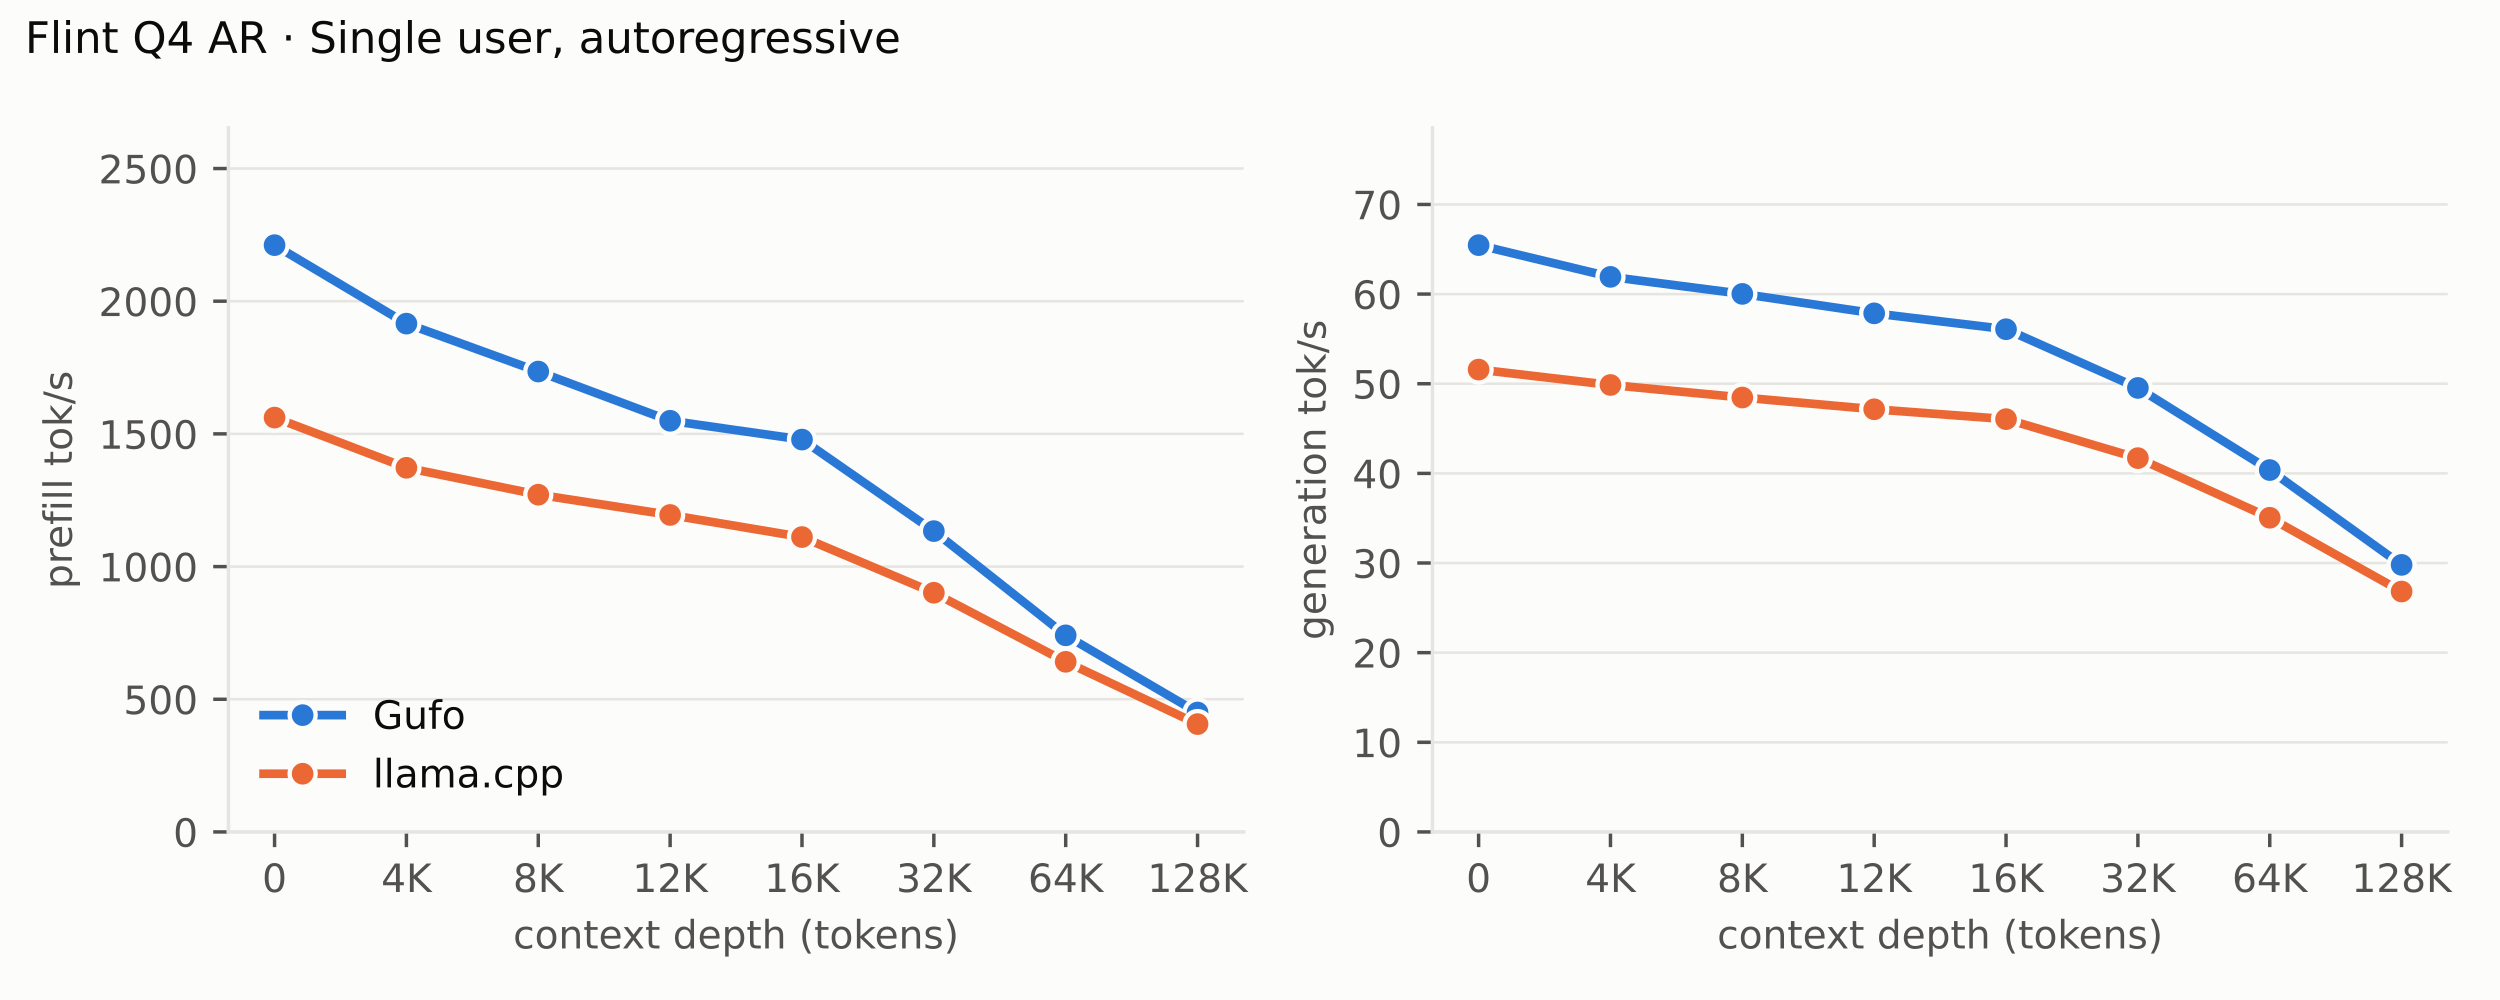
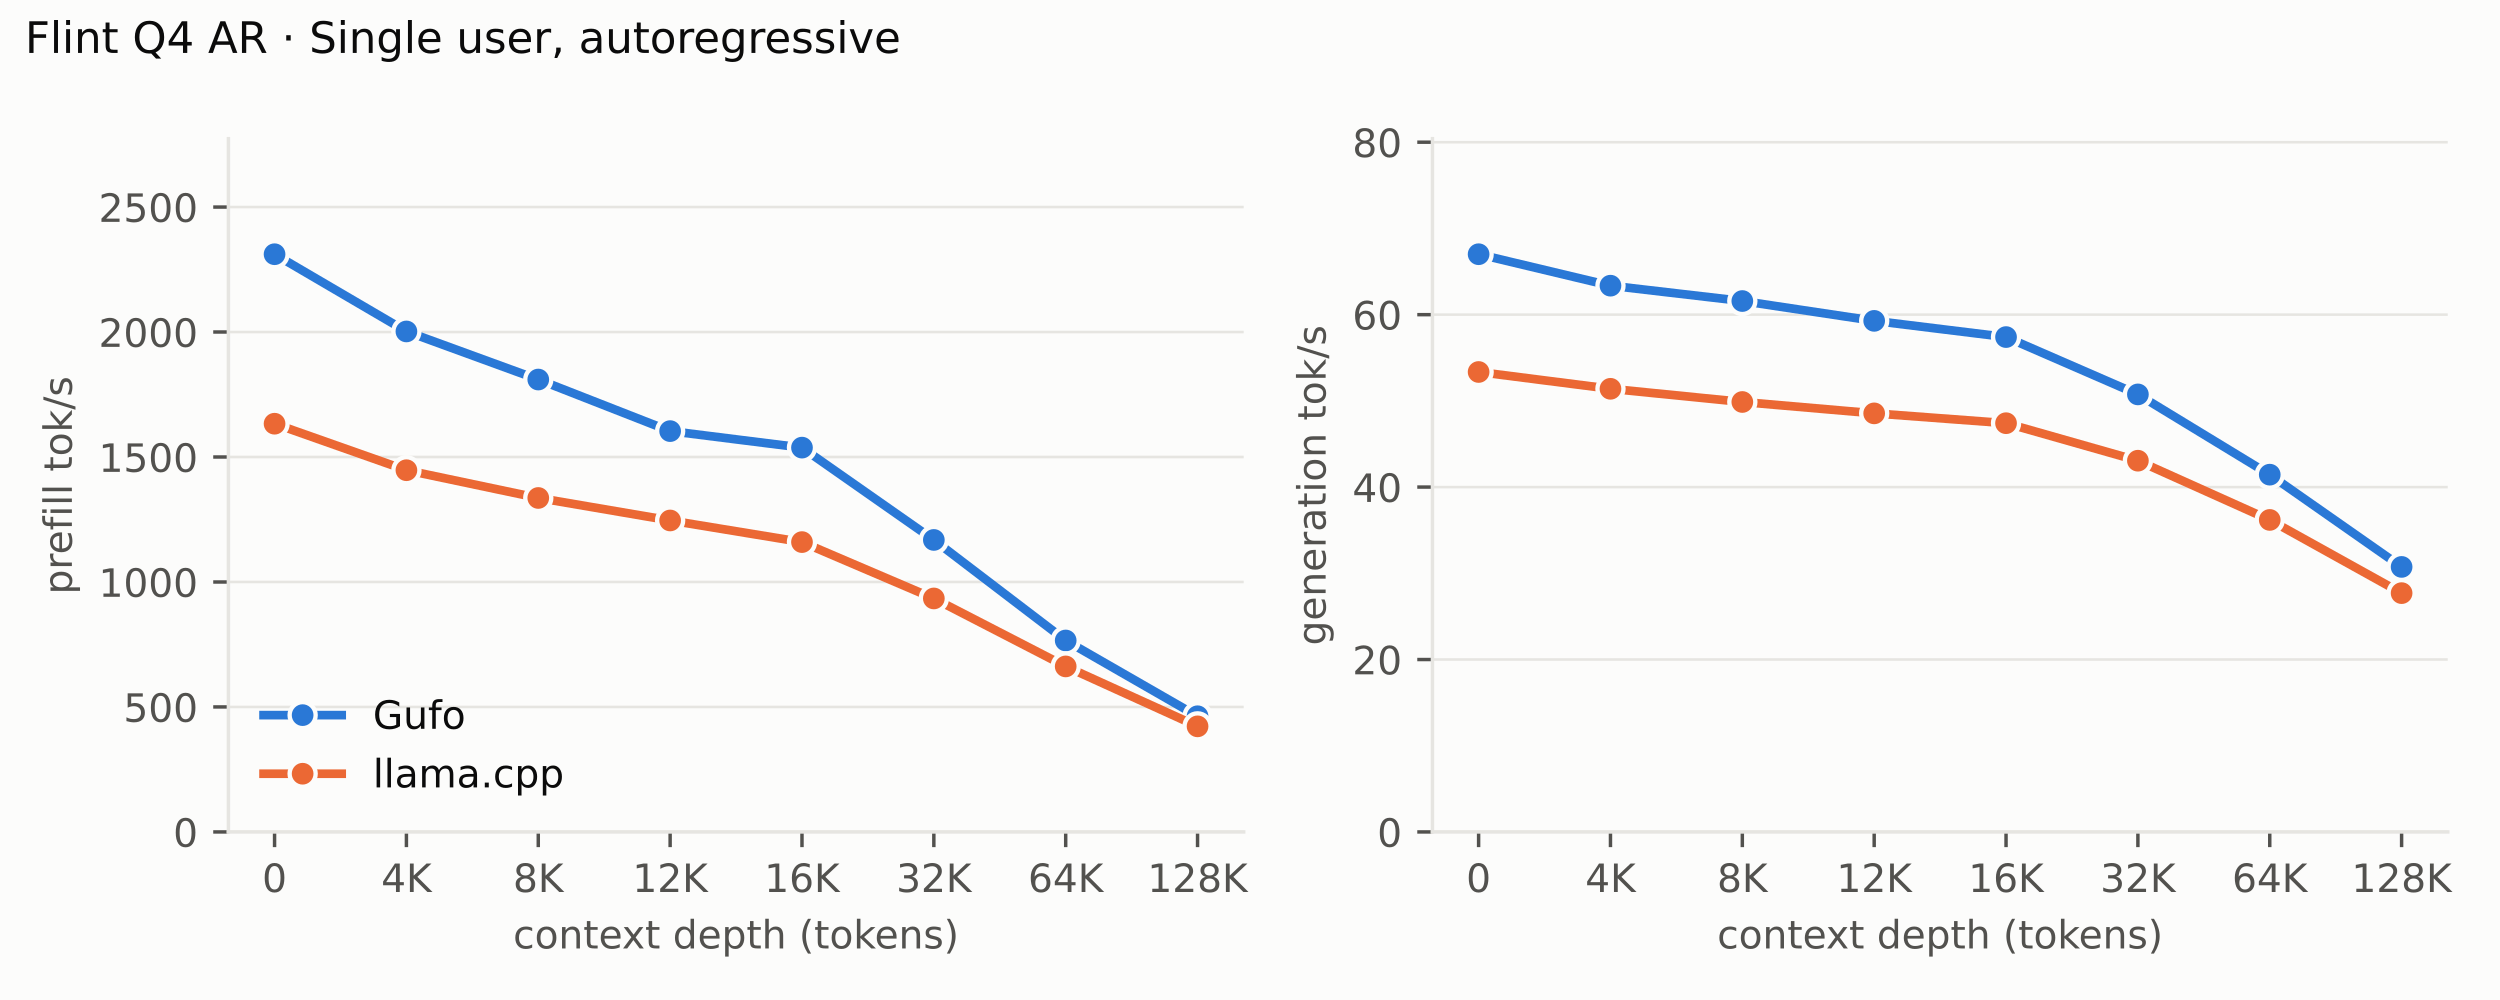
<svg xmlns="http://www.w3.org/2000/svg" xmlns:xlink="http://www.w3.org/1999/xlink" width="576pt" height="230.4pt" viewBox="0 0 576 230.4" version="1.1">
  <defs>
    <style type="text/css">*{stroke-linejoin: round; stroke-linecap: butt}</style>
  </defs>
  <g id="figure_1">
    <g id="patch_1">
      <path d="M 0 230.4 L 576 230.4 L 576 0 L 0 0 z " style="fill: #fcfcfb" />
    </g>
    <g id="axes_1">
      <g id="patch_2">
-         <path d="M 52.626 191.679 L 286.549 191.679 L 286.549 29.441 L 52.626 29.441 z " style="fill: #fcfcfb" />
+         <path d="M 52.626 191.679 L 286.549 191.679 L 286.549 31.951 L 52.626 31.951 z " style="fill: #fcfcfb" />
      </g>
      <g id="matplotlib.axis_1">
        <g id="xtick_1">
          <g id="line2d_1">
            <defs>
              <path id="m1ebf051f68" d="M 0 0 L 0 3.5 " style="stroke: #52514e; stroke-width: 0.8" />
            </defs>
            <g>
              <use xlink:href="#m1ebf051f68" x="63.259" y="191.679" style="fill: #52514e; stroke: #52514e; stroke-width: 0.8" />
            </g>
          </g>
          <g id="text_1">
            <text style="font-size: 9px; font-family: 'DejaVu Sans', 'Bitstream Vera Sans', 'Computer Modern Sans Serif', 'Lucida Grande', 'Verdana', 'Geneva', 'Lucid', 'Arial', 'Helvetica', 'Avant Garde', sans-serif; text-anchor: middle; fill: #52514e" x="63.259" y="205.517" transform="rotate(-0 63.25858 205.5172)">0</text>
          </g>
        </g>
        <g id="xtick_2">
          <g id="line2d_2">
            <g>
              <use xlink:href="#m1ebf051f68" x="93.638" y="191.679" style="fill: #52514e; stroke: #52514e; stroke-width: 0.8" />
            </g>
          </g>
          <g id="text_2">
            <text style="font-size: 9px; font-family: 'DejaVu Sans', 'Bitstream Vera Sans', 'Computer Modern Sans Serif', 'Lucida Grande', 'Verdana', 'Geneva', 'Lucid', 'Arial', 'Helvetica', 'Avant Garde', sans-serif; text-anchor: middle; fill: #52514e" x="93.638" y="205.517" transform="rotate(-0 93.63823 205.5172)">4K</text>
          </g>
        </g>
        <g id="xtick_3">
          <g id="line2d_3">
            <g>
              <use xlink:href="#m1ebf051f68" x="124.018" y="191.679" style="fill: #52514e; stroke: #52514e; stroke-width: 0.8" />
            </g>
          </g>
          <g id="text_3">
            <text style="font-size: 9px; font-family: 'DejaVu Sans', 'Bitstream Vera Sans', 'Computer Modern Sans Serif', 'Lucida Grande', 'Verdana', 'Geneva', 'Lucid', 'Arial', 'Helvetica', 'Avant Garde', sans-serif; text-anchor: middle; fill: #52514e" x="124.018" y="205.517" transform="rotate(-0 124.0179 205.5172)">8K</text>
          </g>
        </g>
        <g id="xtick_4">
          <g id="line2d_4">
            <g>
              <use xlink:href="#m1ebf051f68" x="154.398" y="191.679" style="fill: #52514e; stroke: #52514e; stroke-width: 0.8" />
            </g>
          </g>
          <g id="text_4">
            <text style="font-size: 9px; font-family: 'DejaVu Sans', 'Bitstream Vera Sans', 'Computer Modern Sans Serif', 'Lucida Grande', 'Verdana', 'Geneva', 'Lucid', 'Arial', 'Helvetica', 'Avant Garde', sans-serif; text-anchor: middle; fill: #52514e" x="154.398" y="205.517" transform="rotate(-0 154.3975 205.5172)">12K</text>
          </g>
        </g>
        <g id="xtick_5">
          <g id="line2d_5">
            <g>
              <use xlink:href="#m1ebf051f68" x="184.777" y="191.679" style="fill: #52514e; stroke: #52514e; stroke-width: 0.8" />
            </g>
          </g>
          <g id="text_5">
            <text style="font-size: 9px; font-family: 'DejaVu Sans', 'Bitstream Vera Sans', 'Computer Modern Sans Serif', 'Lucida Grande', 'Verdana', 'Geneva', 'Lucid', 'Arial', 'Helvetica', 'Avant Garde', sans-serif; text-anchor: middle; fill: #52514e" x="184.777" y="205.517" transform="rotate(-0 184.7772 205.5172)">16K</text>
          </g>
        </g>
        <g id="xtick_6">
          <g id="line2d_6">
            <g>
              <use xlink:href="#m1ebf051f68" x="215.157" y="191.679" style="fill: #52514e; stroke: #52514e; stroke-width: 0.8" />
            </g>
          </g>
          <g id="text_6">
            <text style="font-size: 9px; font-family: 'DejaVu Sans', 'Bitstream Vera Sans', 'Computer Modern Sans Serif', 'Lucida Grande', 'Verdana', 'Geneva', 'Lucid', 'Arial', 'Helvetica', 'Avant Garde', sans-serif; text-anchor: middle; fill: #52514e" x="215.157" y="205.517" transform="rotate(-0 215.1568 205.5172)">32K</text>
          </g>
        </g>
        <g id="xtick_7">
          <g id="line2d_7">
            <g>
              <use xlink:href="#m1ebf051f68" x="245.536" y="191.679" style="fill: #52514e; stroke: #52514e; stroke-width: 0.8" />
            </g>
          </g>
          <g id="text_7">
            <text style="font-size: 9px; font-family: 'DejaVu Sans', 'Bitstream Vera Sans', 'Computer Modern Sans Serif', 'Lucida Grande', 'Verdana', 'Geneva', 'Lucid', 'Arial', 'Helvetica', 'Avant Garde', sans-serif; text-anchor: middle; fill: #52514e" x="245.536" y="205.517" transform="rotate(-0 245.5365 205.5172)">64K</text>
          </g>
        </g>
        <g id="xtick_8">
          <g id="line2d_8">
            <g>
              <use xlink:href="#m1ebf051f68" x="275.916" y="191.679" style="fill: #52514e; stroke: #52514e; stroke-width: 0.8" />
            </g>
          </g>
          <g id="text_8">
            <text style="font-size: 9px; font-family: 'DejaVu Sans', 'Bitstream Vera Sans', 'Computer Modern Sans Serif', 'Lucida Grande', 'Verdana', 'Geneva', 'Lucid', 'Arial', 'Helvetica', 'Avant Garde', sans-serif; text-anchor: middle; fill: #52514e" x="275.916" y="205.517" transform="rotate(-0 275.9161 205.5172)">128K</text>
          </g>
        </g>
        <g id="text_9">
          <text style="font-size: 9px; font-family: 'DejaVu Sans', 'Bitstream Vera Sans', 'Computer Modern Sans Serif', 'Lucida Grande', 'Verdana', 'Geneva', 'Lucid', 'Arial', 'Helvetica', 'Avant Garde', sans-serif; text-anchor: middle; fill: #52514e" x="169.587" y="218.518" transform="rotate(-0 169.5874 218.5179)">context depth (tokens)</text>
        </g>
      </g>
      <g id="matplotlib.axis_2">
        <g id="ytick_1">
          <g id="line2d_9">
-             <path d="M 52.626 191.679 L 286.549 191.679 " clip-path="url(#p1245cb9a4b)" style="fill: none; stroke: #e6e5e1; stroke-width: 0.6; stroke-linecap: square" />
+             <path d="M 52.626 191.679 L 286.549 191.679 " clip-path="url(#pa95dd4a7c9)" style="fill: none; stroke: #e6e5e1; stroke-width: 0.6; stroke-linecap: square" />
          </g>
          <g id="line2d_10">
            <defs>
              <path id="m680e5b1e24" d="M 0 0 L -3.5 0 " style="stroke: #52514e; stroke-width: 0.8" />
            </defs>
            <g>
              <use xlink:href="#m680e5b1e24" x="52.626" y="191.679" style="fill: #52514e; stroke: #52514e; stroke-width: 0.8" />
            </g>
          </g>
          <g id="text_10">
            <text style="font-size: 9px; font-family: 'DejaVu Sans', 'Bitstream Vera Sans', 'Computer Modern Sans Serif', 'Lucida Grande', 'Verdana', 'Geneva', 'Lucid', 'Arial', 'Helvetica', 'Avant Garde', sans-serif; text-anchor: end; fill: #52514e" x="45.626" y="195.098" transform="rotate(-0 45.6257 195.0982)">0</text>
          </g>
        </g>
        <g id="ytick_2">
          <g id="line2d_11">
-             <path d="M 52.626 161.109 L 286.549 161.109 " clip-path="url(#p1245cb9a4b)" style="fill: none; stroke: #e6e5e1; stroke-width: 0.6; stroke-linecap: square" />
+             <path d="M 52.626 162.884 L 286.549 162.884 " clip-path="url(#pa95dd4a7c9)" style="fill: none; stroke: #e6e5e1; stroke-width: 0.6; stroke-linecap: square" />
          </g>
          <g id="line2d_12">
            <g>
-               <use xlink:href="#m680e5b1e24" x="52.626" y="161.109" style="fill: #52514e; stroke: #52514e; stroke-width: 0.8" />
+               <use xlink:href="#m680e5b1e24" x="52.626" y="162.884" style="fill: #52514e; stroke: #52514e; stroke-width: 0.8" />
            </g>
          </g>
          <g id="text_11">
-             <text style="font-size: 9px; font-family: 'DejaVu Sans', 'Bitstream Vera Sans', 'Computer Modern Sans Serif', 'Lucida Grande', 'Verdana', 'Geneva', 'Lucid', 'Arial', 'Helvetica', 'Avant Garde', sans-serif; text-anchor: end; fill: #52514e" x="45.626" y="164.528" transform="rotate(-0 45.6257 164.5284)">500</text>
+             <text style="font-size: 9px; font-family: 'DejaVu Sans', 'Bitstream Vera Sans', 'Computer Modern Sans Serif', 'Lucida Grande', 'Verdana', 'Geneva', 'Lucid', 'Arial', 'Helvetica', 'Avant Garde', sans-serif; text-anchor: end; fill: #52514e" x="45.626" y="166.303" transform="rotate(-0 45.6257 166.3029)">500</text>
          </g>
        </g>
        <g id="ytick_3">
          <g id="line2d_13">
-             <path d="M 52.626 130.54 L 286.549 130.54 " clip-path="url(#p1245cb9a4b)" style="fill: none; stroke: #e6e5e1; stroke-width: 0.6; stroke-linecap: square" />
+             <path d="M 52.626 134.089 L 286.549 134.089 " clip-path="url(#pa95dd4a7c9)" style="fill: none; stroke: #e6e5e1; stroke-width: 0.6; stroke-linecap: square" />
          </g>
          <g id="line2d_14">
            <g>
-               <use xlink:href="#m680e5b1e24" x="52.626" y="130.54" style="fill: #52514e; stroke: #52514e; stroke-width: 0.8" />
+               <use xlink:href="#m680e5b1e24" x="52.626" y="134.089" style="fill: #52514e; stroke: #52514e; stroke-width: 0.8" />
            </g>
          </g>
          <g id="text_12">
-             <text style="font-size: 9px; font-family: 'DejaVu Sans', 'Bitstream Vera Sans', 'Computer Modern Sans Serif', 'Lucida Grande', 'Verdana', 'Geneva', 'Lucid', 'Arial', 'Helvetica', 'Avant Garde', sans-serif; text-anchor: end; fill: #52514e" x="45.626" y="133.959" transform="rotate(-0 45.6257 133.9586)">1000</text>
+             <text style="font-size: 9px; font-family: 'DejaVu Sans', 'Bitstream Vera Sans', 'Computer Modern Sans Serif', 'Lucida Grande', 'Verdana', 'Geneva', 'Lucid', 'Arial', 'Helvetica', 'Avant Garde', sans-serif; text-anchor: end; fill: #52514e" x="45.626" y="137.508" transform="rotate(-0 45.6257 137.5075)">1000</text>
          </g>
        </g>
        <g id="ytick_4">
          <g id="line2d_15">
-             <path d="M 52.626 99.97 L 286.549 99.97 " clip-path="url(#p1245cb9a4b)" style="fill: none; stroke: #e6e5e1; stroke-width: 0.6; stroke-linecap: square" />
+             <path d="M 52.626 105.293 L 286.549 105.293 " clip-path="url(#pa95dd4a7c9)" style="fill: none; stroke: #e6e5e1; stroke-width: 0.6; stroke-linecap: square" />
          </g>
          <g id="line2d_16">
            <g>
-               <use xlink:href="#m680e5b1e24" x="52.626" y="99.97" style="fill: #52514e; stroke: #52514e; stroke-width: 0.8" />
+               <use xlink:href="#m680e5b1e24" x="52.626" y="105.293" style="fill: #52514e; stroke: #52514e; stroke-width: 0.8" />
            </g>
          </g>
          <g id="text_13">
-             <text style="font-size: 9px; font-family: 'DejaVu Sans', 'Bitstream Vera Sans', 'Computer Modern Sans Serif', 'Lucida Grande', 'Verdana', 'Geneva', 'Lucid', 'Arial', 'Helvetica', 'Avant Garde', sans-serif; text-anchor: end; fill: #52514e" x="45.626" y="103.389" transform="rotate(-0 45.6257 103.3887)">1500</text>
+             <text style="font-size: 9px; font-family: 'DejaVu Sans', 'Bitstream Vera Sans', 'Computer Modern Sans Serif', 'Lucida Grande', 'Verdana', 'Geneva', 'Lucid', 'Arial', 'Helvetica', 'Avant Garde', sans-serif; text-anchor: end; fill: #52514e" x="45.626" y="108.712" transform="rotate(-0 45.6257 108.7122)">1500</text>
          </g>
        </g>
        <g id="ytick_5">
          <g id="line2d_17">
-             <path d="M 52.626 69.4 L 286.549 69.4 " clip-path="url(#p1245cb9a4b)" style="fill: none; stroke: #e6e5e1; stroke-width: 0.6; stroke-linecap: square" />
+             <path d="M 52.626 76.498 L 286.549 76.498 " clip-path="url(#pa95dd4a7c9)" style="fill: none; stroke: #e6e5e1; stroke-width: 0.6; stroke-linecap: square" />
          </g>
          <g id="line2d_18">
            <g>
-               <use xlink:href="#m680e5b1e24" x="52.626" y="69.4" style="fill: #52514e; stroke: #52514e; stroke-width: 0.8" />
+               <use xlink:href="#m680e5b1e24" x="52.626" y="76.498" style="fill: #52514e; stroke: #52514e; stroke-width: 0.8" />
            </g>
          </g>
          <g id="text_14">
-             <text style="font-size: 9px; font-family: 'DejaVu Sans', 'Bitstream Vera Sans', 'Computer Modern Sans Serif', 'Lucida Grande', 'Verdana', 'Geneva', 'Lucid', 'Arial', 'Helvetica', 'Avant Garde', sans-serif; text-anchor: end; fill: #52514e" x="45.626" y="72.819" transform="rotate(-0 45.6257 72.8189)">2000</text>
+             <text style="font-size: 9px; font-family: 'DejaVu Sans', 'Bitstream Vera Sans', 'Computer Modern Sans Serif', 'Lucida Grande', 'Verdana', 'Geneva', 'Lucid', 'Arial', 'Helvetica', 'Avant Garde', sans-serif; text-anchor: end; fill: #52514e" x="45.626" y="79.917" transform="rotate(-0 45.6257 79.91681)">2000</text>
          </g>
        </g>
        <g id="ytick_6">
          <g id="line2d_19">
-             <path d="M 52.626 38.83 L 286.549 38.83 " clip-path="url(#p1245cb9a4b)" style="fill: none; stroke: #e6e5e1; stroke-width: 0.6; stroke-linecap: square" />
+             <path d="M 52.626 47.703 L 286.549 47.703 " clip-path="url(#pa95dd4a7c9)" style="fill: none; stroke: #e6e5e1; stroke-width: 0.6; stroke-linecap: square" />
          </g>
          <g id="line2d_20">
            <g>
-               <use xlink:href="#m680e5b1e24" x="52.626" y="38.83" style="fill: #52514e; stroke: #52514e; stroke-width: 0.8" />
+               <use xlink:href="#m680e5b1e24" x="52.626" y="47.703" style="fill: #52514e; stroke: #52514e; stroke-width: 0.8" />
            </g>
          </g>
          <g id="text_15">
-             <text style="font-size: 9px; font-family: 'DejaVu Sans', 'Bitstream Vera Sans', 'Computer Modern Sans Serif', 'Lucida Grande', 'Verdana', 'Geneva', 'Lucid', 'Arial', 'Helvetica', 'Avant Garde', sans-serif; text-anchor: end; fill: #52514e" x="45.626" y="42.249" transform="rotate(-0 45.6257 42.24907)">2500</text>
+             <text style="font-size: 9px; font-family: 'DejaVu Sans', 'Bitstream Vera Sans', 'Computer Modern Sans Serif', 'Lucida Grande', 'Verdana', 'Geneva', 'Lucid', 'Arial', 'Helvetica', 'Avant Garde', sans-serif; text-anchor: end; fill: #52514e" x="45.626" y="51.121" transform="rotate(-0 45.6257 51.12145)">2500</text>
          </g>
        </g>
        <g id="text_16">
-           <text style="font-size: 9px; font-family: 'DejaVu Sans', 'Bitstream Vera Sans', 'Computer Modern Sans Serif', 'Lucida Grande', 'Verdana', 'Geneva', 'Lucid', 'Arial', 'Helvetica', 'Avant Garde', sans-serif; text-anchor: middle; fill: #52514e" x="16.559" y="110.56" transform="rotate(-90 16.55859 110.56)">prefill tok/s</text>
+           <text style="font-size: 9px; font-family: 'DejaVu Sans', 'Bitstream Vera Sans', 'Computer Modern Sans Serif', 'Lucida Grande', 'Verdana', 'Geneva', 'Lucid', 'Arial', 'Helvetica', 'Avant Garde', sans-serif; text-anchor: middle; fill: #52514e" x="16.559" y="111.815" transform="rotate(-90 16.55859 111.815)">prefill tok/s</text>
        </g>
      </g>
      <g id="line2d_21">
-         <path d="M 63.259 56.481 L 93.638 74.566 L 124.018 85.604 L 154.398 96.945 L 184.777 101.281 L 215.157 122.368 L 245.536 146.383 L 275.916 164.164 " clip-path="url(#p1245cb9a4b)" style="fill: none; stroke: #2a78d6; stroke-width: 2; stroke-linecap: square" />
+         <path d="M 63.259 58.572 L 93.638 76.366 L 124.018 87.446 L 154.398 99.328 L 184.777 103.133 L 215.157 124.403 L 245.536 147.567 L 275.916 165.024 " clip-path="url(#pa95dd4a7c9)" style="fill: none; stroke: #2a78d6; stroke-width: 2; stroke-linecap: square" />
        <defs>
          <path id="m91930ba968" d="M 0 3 C 0.796 3 1.559 2.684 2.121 2.121 C 2.684 1.559 3 0.796 3 0 C 3 -0.796 2.684 -1.559 2.121 -2.121 C 1.559 -2.684 0.796 -3 0 -3 C -0.796 -3 -1.559 -2.684 -2.121 -2.121 C -2.684 -1.559 -3 -0.796 -3 0 C -3 0.796 -2.684 1.559 -2.121 2.121 C -1.559 2.684 -0.796 3 0 3 z " style="stroke: #fcfcfb" />
        </defs>
-         <g clip-path="url(#p1245cb9a4b)">
-           <use xlink:href="#m91930ba968" x="63.259" y="56.481" style="fill: #2a78d6; stroke: #fcfcfb" />
-           <use xlink:href="#m91930ba968" x="93.638" y="74.566" style="fill: #2a78d6; stroke: #fcfcfb" />
-           <use xlink:href="#m91930ba968" x="124.018" y="85.604" style="fill: #2a78d6; stroke: #fcfcfb" />
-           <use xlink:href="#m91930ba968" x="154.398" y="96.945" style="fill: #2a78d6; stroke: #fcfcfb" />
-           <use xlink:href="#m91930ba968" x="184.777" y="101.281" style="fill: #2a78d6; stroke: #fcfcfb" />
-           <use xlink:href="#m91930ba968" x="215.157" y="122.368" style="fill: #2a78d6; stroke: #fcfcfb" />
-           <use xlink:href="#m91930ba968" x="245.536" y="146.383" style="fill: #2a78d6; stroke: #fcfcfb" />
-           <use xlink:href="#m91930ba968" x="275.916" y="164.164" style="fill: #2a78d6; stroke: #fcfcfb" />
+         <g clip-path="url(#pa95dd4a7c9)">
+           <use xlink:href="#m91930ba968" x="63.259" y="58.572" style="fill: #2a78d6; stroke: #fcfcfb" />
+           <use xlink:href="#m91930ba968" x="93.638" y="76.366" style="fill: #2a78d6; stroke: #fcfcfb" />
+           <use xlink:href="#m91930ba968" x="124.018" y="87.446" style="fill: #2a78d6; stroke: #fcfcfb" />
+           <use xlink:href="#m91930ba968" x="154.398" y="99.328" style="fill: #2a78d6; stroke: #fcfcfb" />
+           <use xlink:href="#m91930ba968" x="184.777" y="103.133" style="fill: #2a78d6; stroke: #fcfcfb" />
+           <use xlink:href="#m91930ba968" x="215.157" y="124.403" style="fill: #2a78d6; stroke: #fcfcfb" />
+           <use xlink:href="#m91930ba968" x="245.536" y="147.567" style="fill: #2a78d6; stroke: #fcfcfb" />
+           <use xlink:href="#m91930ba968" x="275.916" y="165.024" style="fill: #2a78d6; stroke: #fcfcfb" />
        </g>
      </g>
      <g id="line2d_22">
-         <path d="M 63.259 96.215 L 93.638 107.779 L 124.018 113.978 L 154.398 118.645 L 184.777 123.738 L 215.157 136.572 L 245.536 152.48 L 275.916 166.834 " clip-path="url(#p1245cb9a4b)" style="fill: none; stroke: #eb6834; stroke-width: 2; stroke-linecap: square" />
+         <path d="M 63.259 97.624 L 93.638 108.339 L 124.018 114.733 L 154.398 119.917 L 184.777 124.899 L 215.157 137.883 L 245.536 153.544 L 275.916 167.352 " clip-path="url(#pa95dd4a7c9)" style="fill: none; stroke: #eb6834; stroke-width: 2; stroke-linecap: square" />
        <defs>
          <path id="ma0614988b8" d="M 0 3 C 0.796 3 1.559 2.684 2.121 2.121 C 2.684 1.559 3 0.796 3 0 C 3 -0.796 2.684 -1.559 2.121 -2.121 C 1.559 -2.684 0.796 -3 0 -3 C -0.796 -3 -1.559 -2.684 -2.121 -2.121 C -2.684 -1.559 -3 -0.796 -3 0 C -3 0.796 -2.684 1.559 -2.121 2.121 C -1.559 2.684 -0.796 3 0 3 z " style="stroke: #fcfcfb" />
        </defs>
-         <g clip-path="url(#p1245cb9a4b)">
-           <use xlink:href="#ma0614988b8" x="63.259" y="96.215" style="fill: #eb6834; stroke: #fcfcfb" />
-           <use xlink:href="#ma0614988b8" x="93.638" y="107.779" style="fill: #eb6834; stroke: #fcfcfb" />
-           <use xlink:href="#ma0614988b8" x="124.018" y="113.978" style="fill: #eb6834; stroke: #fcfcfb" />
-           <use xlink:href="#ma0614988b8" x="154.398" y="118.645" style="fill: #eb6834; stroke: #fcfcfb" />
-           <use xlink:href="#ma0614988b8" x="184.777" y="123.738" style="fill: #eb6834; stroke: #fcfcfb" />
-           <use xlink:href="#ma0614988b8" x="215.157" y="136.572" style="fill: #eb6834; stroke: #fcfcfb" />
-           <use xlink:href="#ma0614988b8" x="245.536" y="152.48" style="fill: #eb6834; stroke: #fcfcfb" />
-           <use xlink:href="#ma0614988b8" x="275.916" y="166.834" style="fill: #eb6834; stroke: #fcfcfb" />
+         <g clip-path="url(#pa95dd4a7c9)">
+           <use xlink:href="#ma0614988b8" x="63.259" y="97.624" style="fill: #eb6834; stroke: #fcfcfb" />
+           <use xlink:href="#ma0614988b8" x="93.638" y="108.339" style="fill: #eb6834; stroke: #fcfcfb" />
+           <use xlink:href="#ma0614988b8" x="124.018" y="114.733" style="fill: #eb6834; stroke: #fcfcfb" />
+           <use xlink:href="#ma0614988b8" x="154.398" y="119.917" style="fill: #eb6834; stroke: #fcfcfb" />
+           <use xlink:href="#ma0614988b8" x="184.777" y="124.899" style="fill: #eb6834; stroke: #fcfcfb" />
+           <use xlink:href="#ma0614988b8" x="215.157" y="137.883" style="fill: #eb6834; stroke: #fcfcfb" />
+           <use xlink:href="#ma0614988b8" x="245.536" y="153.544" style="fill: #eb6834; stroke: #fcfcfb" />
+           <use xlink:href="#ma0614988b8" x="275.916" y="167.352" style="fill: #eb6834; stroke: #fcfcfb" />
        </g>
      </g>
      <g id="patch_3">
-         <path d="M 52.626 191.679 L 52.626 29.441 " style="fill: none; stroke: #e6e5e1; stroke-width: 0.8; stroke-linejoin: miter; stroke-linecap: square" />
+         <path d="M 52.626 191.679 L 52.626 31.951 " style="fill: none; stroke: #e6e5e1; stroke-width: 0.8; stroke-linejoin: miter; stroke-linecap: square" />
      </g>
      <g id="patch_4">
        <path d="M 52.626 191.679 L 286.549 191.679 " style="fill: none; stroke: #e6e5e1; stroke-width: 0.8; stroke-linejoin: miter; stroke-linecap: square" />
      </g>
      <g id="legend_1">
        <g id="line2d_23">
          <path d="M 60.726 164.766 L 69.726 164.766 L 78.726 164.766 " style="fill: none; stroke: #2a78d6; stroke-width: 2; stroke-linecap: square" />
          <g>
            <use xlink:href="#m91930ba968" x="69.726" y="164.766" style="fill: #2a78d6; stroke: #fcfcfb" />
          </g>
        </g>
        <g id="text_17">
          <text style="font-size: 9px; font-family: 'DejaVu Sans', 'Bitstream Vera Sans', 'Computer Modern Sans Serif', 'Lucida Grande', 'Verdana', 'Geneva', 'Lucid', 'Arial', 'Helvetica', 'Avant Garde', sans-serif; text-anchor: start; fill: #0b0b0b" x="85.926" y="167.916" transform="rotate(-0 85.9257 167.9165)">Gufo</text>
        </g>
        <g id="line2d_24">
          <path d="M 60.726 178.267 L 69.726 178.267 L 78.726 178.267 " style="fill: none; stroke: #eb6834; stroke-width: 2; stroke-linecap: square" />
          <g>
            <use xlink:href="#ma0614988b8" x="69.726" y="178.267" style="fill: #eb6834; stroke: #fcfcfb" />
          </g>
        </g>
        <g id="text_18">
          <text style="font-size: 9px; font-family: 'DejaVu Sans', 'Bitstream Vera Sans', 'Computer Modern Sans Serif', 'Lucida Grande', 'Verdana', 'Geneva', 'Lucid', 'Arial', 'Helvetica', 'Avant Garde', sans-serif; text-anchor: start; fill: #0b0b0b" x="85.926" y="181.417" transform="rotate(-0 85.9257 181.4172)">llama.cpp</text>
        </g>
      </g>
    </g>
    <g id="axes_2">
      <g id="patch_5">
-         <path d="M 330.039 191.679 L 563.963 191.679 L 563.963 29.441 L 330.039 29.441 z " style="fill: #fcfcfb" />
+         <path d="M 330.039 191.679 L 563.963 191.679 L 563.963 31.951 L 330.039 31.951 z " style="fill: #fcfcfb" />
      </g>
      <g id="matplotlib.axis_3">
        <g id="xtick_9">
          <g id="line2d_25">
            <g>
              <use xlink:href="#m1ebf051f68" x="340.672" y="191.679" style="fill: #52514e; stroke: #52514e; stroke-width: 0.8" />
            </g>
          </g>
          <g id="text_19">
            <text style="font-size: 9px; font-family: 'DejaVu Sans', 'Bitstream Vera Sans', 'Computer Modern Sans Serif', 'Lucida Grande', 'Verdana', 'Geneva', 'Lucid', 'Arial', 'Helvetica', 'Avant Garde', sans-serif; text-anchor: middle; fill: #52514e" x="340.672" y="205.517" transform="rotate(-0 340.6723 205.5172)">0</text>
          </g>
        </g>
        <g id="xtick_10">
          <g id="line2d_26">
            <g>
              <use xlink:href="#m1ebf051f68" x="371.052" y="191.679" style="fill: #52514e; stroke: #52514e; stroke-width: 0.8" />
            </g>
          </g>
          <g id="text_20">
            <text style="font-size: 9px; font-family: 'DejaVu Sans', 'Bitstream Vera Sans', 'Computer Modern Sans Serif', 'Lucida Grande', 'Verdana', 'Geneva', 'Lucid', 'Arial', 'Helvetica', 'Avant Garde', sans-serif; text-anchor: middle; fill: #52514e" x="371.052" y="205.517" transform="rotate(-0 371.052 205.5172)">4K</text>
          </g>
        </g>
        <g id="xtick_11">
          <g id="line2d_27">
            <g>
              <use xlink:href="#m1ebf051f68" x="401.432" y="191.679" style="fill: #52514e; stroke: #52514e; stroke-width: 0.8" />
            </g>
          </g>
          <g id="text_21">
            <text style="font-size: 9px; font-family: 'DejaVu Sans', 'Bitstream Vera Sans', 'Computer Modern Sans Serif', 'Lucida Grande', 'Verdana', 'Geneva', 'Lucid', 'Arial', 'Helvetica', 'Avant Garde', sans-serif; text-anchor: middle; fill: #52514e" x="401.432" y="205.517" transform="rotate(-0 401.4316 205.5172)">8K</text>
          </g>
        </g>
        <g id="xtick_12">
          <g id="line2d_28">
            <g>
              <use xlink:href="#m1ebf051f68" x="431.811" y="191.679" style="fill: #52514e; stroke: #52514e; stroke-width: 0.8" />
            </g>
          </g>
          <g id="text_22">
            <text style="font-size: 9px; font-family: 'DejaVu Sans', 'Bitstream Vera Sans', 'Computer Modern Sans Serif', 'Lucida Grande', 'Verdana', 'Geneva', 'Lucid', 'Arial', 'Helvetica', 'Avant Garde', sans-serif; text-anchor: middle; fill: #52514e" x="431.811" y="205.517" transform="rotate(-0 431.8113 205.5172)">12K</text>
          </g>
        </g>
        <g id="xtick_13">
          <g id="line2d_29">
            <g>
              <use xlink:href="#m1ebf051f68" x="462.191" y="191.679" style="fill: #52514e; stroke: #52514e; stroke-width: 0.8" />
            </g>
          </g>
          <g id="text_23">
            <text style="font-size: 9px; font-family: 'DejaVu Sans', 'Bitstream Vera Sans', 'Computer Modern Sans Serif', 'Lucida Grande', 'Verdana', 'Geneva', 'Lucid', 'Arial', 'Helvetica', 'Avant Garde', sans-serif; text-anchor: middle; fill: #52514e" x="462.191" y="205.517" transform="rotate(-0 462.1909 205.5172)">16K</text>
          </g>
        </g>
        <g id="xtick_14">
          <g id="line2d_30">
            <g>
              <use xlink:href="#m1ebf051f68" x="492.571" y="191.679" style="fill: #52514e; stroke: #52514e; stroke-width: 0.8" />
            </g>
          </g>
          <g id="text_24">
            <text style="font-size: 9px; font-family: 'DejaVu Sans', 'Bitstream Vera Sans', 'Computer Modern Sans Serif', 'Lucida Grande', 'Verdana', 'Geneva', 'Lucid', 'Arial', 'Helvetica', 'Avant Garde', sans-serif; text-anchor: middle; fill: #52514e" x="492.571" y="205.517" transform="rotate(-0 492.5706 205.5172)">32K</text>
          </g>
        </g>
        <g id="xtick_15">
          <g id="line2d_31">
            <g>
              <use xlink:href="#m1ebf051f68" x="522.95" y="191.679" style="fill: #52514e; stroke: #52514e; stroke-width: 0.8" />
            </g>
          </g>
          <g id="text_25">
            <text style="font-size: 9px; font-family: 'DejaVu Sans', 'Bitstream Vera Sans', 'Computer Modern Sans Serif', 'Lucida Grande', 'Verdana', 'Geneva', 'Lucid', 'Arial', 'Helvetica', 'Avant Garde', sans-serif; text-anchor: middle; fill: #52514e" x="522.95" y="205.517" transform="rotate(-0 522.9502 205.5172)">64K</text>
          </g>
        </g>
        <g id="xtick_16">
          <g id="line2d_32">
            <g>
              <use xlink:href="#m1ebf051f68" x="553.33" y="191.679" style="fill: #52514e; stroke: #52514e; stroke-width: 0.8" />
            </g>
          </g>
          <g id="text_26">
            <text style="font-size: 9px; font-family: 'DejaVu Sans', 'Bitstream Vera Sans', 'Computer Modern Sans Serif', 'Lucida Grande', 'Verdana', 'Geneva', 'Lucid', 'Arial', 'Helvetica', 'Avant Garde', sans-serif; text-anchor: middle; fill: #52514e" x="553.33" y="205.517" transform="rotate(-0 553.3299 205.5172)">128K</text>
          </g>
        </g>
        <g id="text_27">
          <text style="font-size: 9px; font-family: 'DejaVu Sans', 'Bitstream Vera Sans', 'Computer Modern Sans Serif', 'Lucida Grande', 'Verdana', 'Geneva', 'Lucid', 'Arial', 'Helvetica', 'Avant Garde', sans-serif; text-anchor: middle; fill: #52514e" x="447.001" y="218.518" transform="rotate(-0 447.0011 218.5179)">context depth (tokens)</text>
        </g>
      </g>
      <g id="matplotlib.axis_4">
        <g id="ytick_7">
          <g id="line2d_33">
-             <path d="M 330.039 191.679 L 563.963 191.679 " clip-path="url(#pfcade36f7c)" style="fill: none; stroke: #e6e5e1; stroke-width: 0.6; stroke-linecap: square" />
+             <path d="M 330.039 191.679 L 563.963 191.679 " clip-path="url(#pdf35f7a2a0)" style="fill: none; stroke: #e6e5e1; stroke-width: 0.6; stroke-linecap: square" />
          </g>
          <g id="line2d_34">
            <g>
              <use xlink:href="#m680e5b1e24" x="330.039" y="191.679" style="fill: #52514e; stroke: #52514e; stroke-width: 0.8" />
            </g>
          </g>
          <g id="text_28">
            <text style="font-size: 9px; font-family: 'DejaVu Sans', 'Bitstream Vera Sans', 'Computer Modern Sans Serif', 'Lucida Grande', 'Verdana', 'Geneva', 'Lucid', 'Arial', 'Helvetica', 'Avant Garde', sans-serif; text-anchor: end; fill: #52514e" x="323.039" y="195.098" transform="rotate(-0 323.0395 195.0982)">0</text>
          </g>
        </g>
        <g id="ytick_8">
          <g id="line2d_35">
-             <path d="M 330.039 171.026 L 563.963 171.026 " clip-path="url(#pfcade36f7c)" style="fill: none; stroke: #e6e5e1; stroke-width: 0.6; stroke-linecap: square" />
+             <path d="M 330.039 151.952 L 563.963 151.952 " clip-path="url(#pdf35f7a2a0)" style="fill: none; stroke: #e6e5e1; stroke-width: 0.6; stroke-linecap: square" />
          </g>
          <g id="line2d_36">
            <g>
-               <use xlink:href="#m680e5b1e24" x="330.039" y="171.026" style="fill: #52514e; stroke: #52514e; stroke-width: 0.8" />
+               <use xlink:href="#m680e5b1e24" x="330.039" y="151.952" style="fill: #52514e; stroke: #52514e; stroke-width: 0.8" />
            </g>
          </g>
          <g id="text_29">
-             <text style="font-size: 9px; font-family: 'DejaVu Sans', 'Bitstream Vera Sans', 'Computer Modern Sans Serif', 'Lucida Grande', 'Verdana', 'Geneva', 'Lucid', 'Arial', 'Helvetica', 'Avant Garde', sans-serif; text-anchor: end; fill: #52514e" x="323.039" y="174.445" transform="rotate(-0 323.0395 174.4446)">10</text>
+             <text style="font-size: 9px; font-family: 'DejaVu Sans', 'Bitstream Vera Sans', 'Computer Modern Sans Serif', 'Lucida Grande', 'Verdana', 'Geneva', 'Lucid', 'Arial', 'Helvetica', 'Avant Garde', sans-serif; text-anchor: end; fill: #52514e" x="323.039" y="155.371" transform="rotate(-0 323.0395 155.3707)">20</text>
          </g>
        </g>
        <g id="ytick_9">
          <g id="line2d_37">
-             <path d="M 330.039 150.372 L 563.963 150.372 " clip-path="url(#pfcade36f7c)" style="fill: none; stroke: #e6e5e1; stroke-width: 0.6; stroke-linecap: square" />
+             <path d="M 330.039 112.224 L 563.963 112.224 " clip-path="url(#pdf35f7a2a0)" style="fill: none; stroke: #e6e5e1; stroke-width: 0.6; stroke-linecap: square" />
          </g>
          <g id="line2d_38">
            <g>
-               <use xlink:href="#m680e5b1e24" x="330.039" y="150.372" style="fill: #52514e; stroke: #52514e; stroke-width: 0.8" />
+               <use xlink:href="#m680e5b1e24" x="330.039" y="112.224" style="fill: #52514e; stroke: #52514e; stroke-width: 0.8" />
            </g>
          </g>
          <g id="text_30">
-             <text style="font-size: 9px; font-family: 'DejaVu Sans', 'Bitstream Vera Sans', 'Computer Modern Sans Serif', 'Lucida Grande', 'Verdana', 'Geneva', 'Lucid', 'Arial', 'Helvetica', 'Avant Garde', sans-serif; text-anchor: end; fill: #52514e" x="323.039" y="153.791" transform="rotate(-0 323.0395 153.791)">20</text>
+             <text style="font-size: 9px; font-family: 'DejaVu Sans', 'Bitstream Vera Sans', 'Computer Modern Sans Serif', 'Lucida Grande', 'Verdana', 'Geneva', 'Lucid', 'Arial', 'Helvetica', 'Avant Garde', sans-serif; text-anchor: end; fill: #52514e" x="323.039" y="115.643" transform="rotate(-0 323.0395 115.6432)">40</text>
          </g>
        </g>
        <g id="ytick_10">
          <g id="line2d_39">
-             <path d="M 330.039 129.718 L 563.963 129.718 " clip-path="url(#pfcade36f7c)" style="fill: none; stroke: #e6e5e1; stroke-width: 0.6; stroke-linecap: square" />
+             <path d="M 330.039 72.497 L 563.963 72.497 " clip-path="url(#pdf35f7a2a0)" style="fill: none; stroke: #e6e5e1; stroke-width: 0.6; stroke-linecap: square" />
          </g>
          <g id="line2d_40">
            <g>
-               <use xlink:href="#m680e5b1e24" x="330.039" y="129.718" style="fill: #52514e; stroke: #52514e; stroke-width: 0.8" />
+               <use xlink:href="#m680e5b1e24" x="330.039" y="72.497" style="fill: #52514e; stroke: #52514e; stroke-width: 0.8" />
            </g>
          </g>
          <g id="text_31">
-             <text style="font-size: 9px; font-family: 'DejaVu Sans', 'Bitstream Vera Sans', 'Computer Modern Sans Serif', 'Lucida Grande', 'Verdana', 'Geneva', 'Lucid', 'Arial', 'Helvetica', 'Avant Garde', sans-serif; text-anchor: end; fill: #52514e" x="323.039" y="133.137" transform="rotate(-0 323.0395 133.1373)">30</text>
+             <text style="font-size: 9px; font-family: 'DejaVu Sans', 'Bitstream Vera Sans', 'Computer Modern Sans Serif', 'Lucida Grande', 'Verdana', 'Geneva', 'Lucid', 'Arial', 'Helvetica', 'Avant Garde', sans-serif; text-anchor: end; fill: #52514e" x="323.039" y="75.916" transform="rotate(-0 323.0395 75.91563)">60</text>
          </g>
        </g>
        <g id="ytick_11">
          <g id="line2d_41">
-             <path d="M 330.039 109.065 L 563.963 109.065 " clip-path="url(#pfcade36f7c)" style="fill: none; stroke: #e6e5e1; stroke-width: 0.6; stroke-linecap: square" />
+             <path d="M 330.039 32.769 L 563.963 32.769 " clip-path="url(#pdf35f7a2a0)" style="fill: none; stroke: #e6e5e1; stroke-width: 0.6; stroke-linecap: square" />
          </g>
          <g id="line2d_42">
            <g>
-               <use xlink:href="#m680e5b1e24" x="330.039" y="109.065" style="fill: #52514e; stroke: #52514e; stroke-width: 0.8" />
+               <use xlink:href="#m680e5b1e24" x="330.039" y="32.769" style="fill: #52514e; stroke: #52514e; stroke-width: 0.8" />
            </g>
          </g>
          <g id="text_32">
-             <text style="font-size: 9px; font-family: 'DejaVu Sans', 'Bitstream Vera Sans', 'Computer Modern Sans Serif', 'Lucida Grande', 'Verdana', 'Geneva', 'Lucid', 'Arial', 'Helvetica', 'Avant Garde', sans-serif; text-anchor: end; fill: #52514e" x="323.039" y="112.484" transform="rotate(-0 323.0395 112.4837)">40</text>
-           </g>
-         </g>
-         <g id="ytick_12">
-           <g id="line2d_43">
-             <path d="M 330.039 88.411 L 563.963 88.411 " clip-path="url(#pfcade36f7c)" style="fill: none; stroke: #e6e5e1; stroke-width: 0.6; stroke-linecap: square" />
-           </g>
-           <g id="line2d_44">
-             <g>
-               <use xlink:href="#m680e5b1e24" x="330.039" y="88.411" style="fill: #52514e; stroke: #52514e; stroke-width: 0.8" />
-             </g>
-           </g>
-           <g id="text_33">
-             <text style="font-size: 9px; font-family: 'DejaVu Sans', 'Bitstream Vera Sans', 'Computer Modern Sans Serif', 'Lucida Grande', 'Verdana', 'Geneva', 'Lucid', 'Arial', 'Helvetica', 'Avant Garde', sans-serif; text-anchor: end; fill: #52514e" x="323.039" y="91.83" transform="rotate(-0 323.0395 91.83002)">50</text>
-           </g>
-         </g>
-         <g id="ytick_13">
-           <g id="line2d_45">
-             <path d="M 330.039 67.757 L 563.963 67.757 " clip-path="url(#pfcade36f7c)" style="fill: none; stroke: #e6e5e1; stroke-width: 0.6; stroke-linecap: square" />
-           </g>
-           <g id="line2d_46">
-             <g>
-               <use xlink:href="#m680e5b1e24" x="330.039" y="67.757" style="fill: #52514e; stroke: #52514e; stroke-width: 0.8" />
-             </g>
-           </g>
-           <g id="text_34">
-             <text style="font-size: 9px; font-family: 'DejaVu Sans', 'Bitstream Vera Sans', 'Computer Modern Sans Serif', 'Lucida Grande', 'Verdana', 'Geneva', 'Lucid', 'Arial', 'Helvetica', 'Avant Garde', sans-serif; text-anchor: end; fill: #52514e" x="323.039" y="71.176" transform="rotate(-0 323.0395 71.17637)">60</text>
-           </g>
-         </g>
-         <g id="ytick_14">
-           <g id="line2d_47">
-             <path d="M 330.039 47.104 L 563.963 47.104 " clip-path="url(#pfcade36f7c)" style="fill: none; stroke: #e6e5e1; stroke-width: 0.6; stroke-linecap: square" />
-           </g>
-           <g id="line2d_48">
-             <g>
-               <use xlink:href="#m680e5b1e24" x="330.039" y="47.104" style="fill: #52514e; stroke: #52514e; stroke-width: 0.8" />
-             </g>
-           </g>
-           <g id="text_35">
-             <text style="font-size: 9px; font-family: 'DejaVu Sans', 'Bitstream Vera Sans', 'Computer Modern Sans Serif', 'Lucida Grande', 'Verdana', 'Geneva', 'Lucid', 'Arial', 'Helvetica', 'Avant Garde', sans-serif; text-anchor: end; fill: #52514e" x="323.039" y="50.523" transform="rotate(-0 323.0395 50.52272)">70</text>
-           </g>
-         </g>
-         <g id="text_36">
-           <text style="font-size: 9px; font-family: 'DejaVu Sans', 'Bitstream Vera Sans', 'Computer Modern Sans Serif', 'Lucida Grande', 'Verdana', 'Geneva', 'Lucid', 'Arial', 'Helvetica', 'Avant Garde', sans-serif; text-anchor: middle; fill: #52514e" x="305.425" y="110.56" transform="rotate(-90 305.4248 110.56)">generation tok/s</text>
-         </g>
-       </g>
-       <g id="line2d_49">
-         <path d="M 340.672 56.481 L 371.052 63.792 L 401.432 67.716 L 431.811 72.198 L 462.191 75.854 L 492.571 89.382 L 522.95 108.301 L 553.33 130.152 " clip-path="url(#pfcade36f7c)" style="fill: none; stroke: #2a78d6; stroke-width: 2; stroke-linecap: square" />
-         <g clip-path="url(#pfcade36f7c)">
-           <use xlink:href="#m91930ba968" x="340.672" y="56.481" style="fill: #2a78d6; stroke: #fcfcfb" />
-           <use xlink:href="#m91930ba968" x="371.052" y="63.792" style="fill: #2a78d6; stroke: #fcfcfb" />
-           <use xlink:href="#m91930ba968" x="401.432" y="67.716" style="fill: #2a78d6; stroke: #fcfcfb" />
-           <use xlink:href="#m91930ba968" x="431.811" y="72.198" style="fill: #2a78d6; stroke: #fcfcfb" />
-           <use xlink:href="#m91930ba968" x="462.191" y="75.854" style="fill: #2a78d6; stroke: #fcfcfb" />
-           <use xlink:href="#m91930ba968" x="492.571" y="89.382" style="fill: #2a78d6; stroke: #fcfcfb" />
-           <use xlink:href="#m91930ba968" x="522.95" y="108.301" style="fill: #2a78d6; stroke: #fcfcfb" />
-           <use xlink:href="#m91930ba968" x="553.33" y="130.152" style="fill: #2a78d6; stroke: #fcfcfb" />
-         </g>
-       </g>
-       <g id="line2d_50">
-         <path d="M 340.672 85.148 L 371.052 88.7 L 401.432 91.592 L 431.811 94.297 L 462.191 96.569 L 492.571 105.554 L 522.95 119.288 L 553.33 136.286 " clip-path="url(#pfcade36f7c)" style="fill: none; stroke: #eb6834; stroke-width: 2; stroke-linecap: square" />
-         <g clip-path="url(#pfcade36f7c)">
-           <use xlink:href="#ma0614988b8" x="340.672" y="85.148" style="fill: #eb6834; stroke: #fcfcfb" />
-           <use xlink:href="#ma0614988b8" x="371.052" y="88.7" style="fill: #eb6834; stroke: #fcfcfb" />
-           <use xlink:href="#ma0614988b8" x="401.432" y="91.592" style="fill: #eb6834; stroke: #fcfcfb" />
-           <use xlink:href="#ma0614988b8" x="431.811" y="94.297" style="fill: #eb6834; stroke: #fcfcfb" />
-           <use xlink:href="#ma0614988b8" x="462.191" y="96.569" style="fill: #eb6834; stroke: #fcfcfb" />
-           <use xlink:href="#ma0614988b8" x="492.571" y="105.554" style="fill: #eb6834; stroke: #fcfcfb" />
-           <use xlink:href="#ma0614988b8" x="522.95" y="119.288" style="fill: #eb6834; stroke: #fcfcfb" />
-           <use xlink:href="#ma0614988b8" x="553.33" y="136.286" style="fill: #eb6834; stroke: #fcfcfb" />
+             <text style="font-size: 9px; font-family: 'DejaVu Sans', 'Bitstream Vera Sans', 'Computer Modern Sans Serif', 'Lucida Grande', 'Verdana', 'Geneva', 'Lucid', 'Arial', 'Helvetica', 'Avant Garde', sans-serif; text-anchor: end; fill: #52514e" x="323.039" y="36.188" transform="rotate(-0 323.0395 36.18809)">80</text>
+           </g>
+         </g>
+         <g id="text_33">
+           <text style="font-size: 9px; font-family: 'DejaVu Sans', 'Bitstream Vera Sans', 'Computer Modern Sans Serif', 'Lucida Grande', 'Verdana', 'Geneva', 'Lucid', 'Arial', 'Helvetica', 'Avant Garde', sans-serif; text-anchor: middle; fill: #52514e" x="305.425" y="111.815" transform="rotate(-90 305.4248 111.815)">generation tok/s</text>
+         </g>
+       </g>
+       <g id="line2d_43">
+         <path d="M 340.672 58.572 L 371.052 65.822 L 401.432 69.358 L 431.811 73.927 L 462.191 77.661 L 492.571 90.871 L 522.95 109.364 L 553.33 130.618 " clip-path="url(#pdf35f7a2a0)" style="fill: none; stroke: #2a78d6; stroke-width: 2; stroke-linecap: square" />
+         <g clip-path="url(#pdf35f7a2a0)">
+           <use xlink:href="#m91930ba968" x="340.672" y="58.572" style="fill: #2a78d6; stroke: #fcfcfb" />
+           <use xlink:href="#m91930ba968" x="371.052" y="65.822" style="fill: #2a78d6; stroke: #fcfcfb" />
+           <use xlink:href="#m91930ba968" x="401.432" y="69.358" style="fill: #2a78d6; stroke: #fcfcfb" />
+           <use xlink:href="#m91930ba968" x="431.811" y="73.927" style="fill: #2a78d6; stroke: #fcfcfb" />
+           <use xlink:href="#m91930ba968" x="462.191" y="77.661" style="fill: #2a78d6; stroke: #fcfcfb" />
+           <use xlink:href="#m91930ba968" x="492.571" y="90.871" style="fill: #2a78d6; stroke: #fcfcfb" />
+           <use xlink:href="#m91930ba968" x="522.95" y="109.364" style="fill: #2a78d6; stroke: #fcfcfb" />
+           <use xlink:href="#m91930ba968" x="553.33" y="130.618" style="fill: #2a78d6; stroke: #fcfcfb" />
+         </g>
+       </g>
+       <g id="line2d_44">
+         <path d="M 340.672 85.706 L 371.052 89.58 L 401.432 92.619 L 431.811 95.241 L 462.191 97.505 L 492.571 106.146 L 522.95 119.792 L 553.33 136.657 " clip-path="url(#pdf35f7a2a0)" style="fill: none; stroke: #eb6834; stroke-width: 2; stroke-linecap: square" />
+         <g clip-path="url(#pdf35f7a2a0)">
+           <use xlink:href="#ma0614988b8" x="340.672" y="85.706" style="fill: #eb6834; stroke: #fcfcfb" />
+           <use xlink:href="#ma0614988b8" x="371.052" y="89.58" style="fill: #eb6834; stroke: #fcfcfb" />
+           <use xlink:href="#ma0614988b8" x="401.432" y="92.619" style="fill: #eb6834; stroke: #fcfcfb" />
+           <use xlink:href="#ma0614988b8" x="431.811" y="95.241" style="fill: #eb6834; stroke: #fcfcfb" />
+           <use xlink:href="#ma0614988b8" x="462.191" y="97.505" style="fill: #eb6834; stroke: #fcfcfb" />
+           <use xlink:href="#ma0614988b8" x="492.571" y="106.146" style="fill: #eb6834; stroke: #fcfcfb" />
+           <use xlink:href="#ma0614988b8" x="522.95" y="119.792" style="fill: #eb6834; stroke: #fcfcfb" />
+           <use xlink:href="#ma0614988b8" x="553.33" y="136.657" style="fill: #eb6834; stroke: #fcfcfb" />
        </g>
      </g>
      <g id="patch_6">
-         <path d="M 330.039 191.679 L 330.039 29.441 " style="fill: none; stroke: #e6e5e1; stroke-width: 0.8; stroke-linejoin: miter; stroke-linecap: square" />
+         <path d="M 330.039 191.679 L 330.039 31.951 " style="fill: none; stroke: #e6e5e1; stroke-width: 0.8; stroke-linejoin: miter; stroke-linecap: square" />
      </g>
      <g id="patch_7">
        <path d="M 330.039 191.679 L 563.963 191.679 " style="fill: none; stroke: #e6e5e1; stroke-width: 0.8; stroke-linejoin: miter; stroke-linecap: square" />
      </g>
    </g>
-     <g id="text_37">
+     <g id="text_34">
      <text style="font-size: 10px; font-family: 'DejaVu Sans', 'Bitstream Vera Sans', 'Computer Modern Sans Serif', 'Lucida Grande', 'Verdana', 'Geneva', 'Lucid', 'Arial', 'Helvetica', 'Avant Garde', sans-serif; text-anchor: start; fill: #0b0b0b" x="5.76" y="12.206" transform="rotate(-0 5.76 12.20644)">Flint Q4 AR · Single user, autoregressive</text>
    </g>
  </g>
  <defs>
-     <clipPath id="p1245cb9a4b">
-       <rect x="52.626" y="29.441" width="233.923" height="162.239" />
+     <clipPath id="pa95dd4a7c9">
+       <rect x="52.626" y="31.951" width="233.923" height="159.729" />
    </clipPath>
-     <clipPath id="pfcade36f7c">
-       <rect x="330.039" y="29.441" width="233.923" height="162.239" />
+     <clipPath id="pdf35f7a2a0">
+       <rect x="330.039" y="31.951" width="233.923" height="159.729" />
    </clipPath>
  </defs>
</svg>
